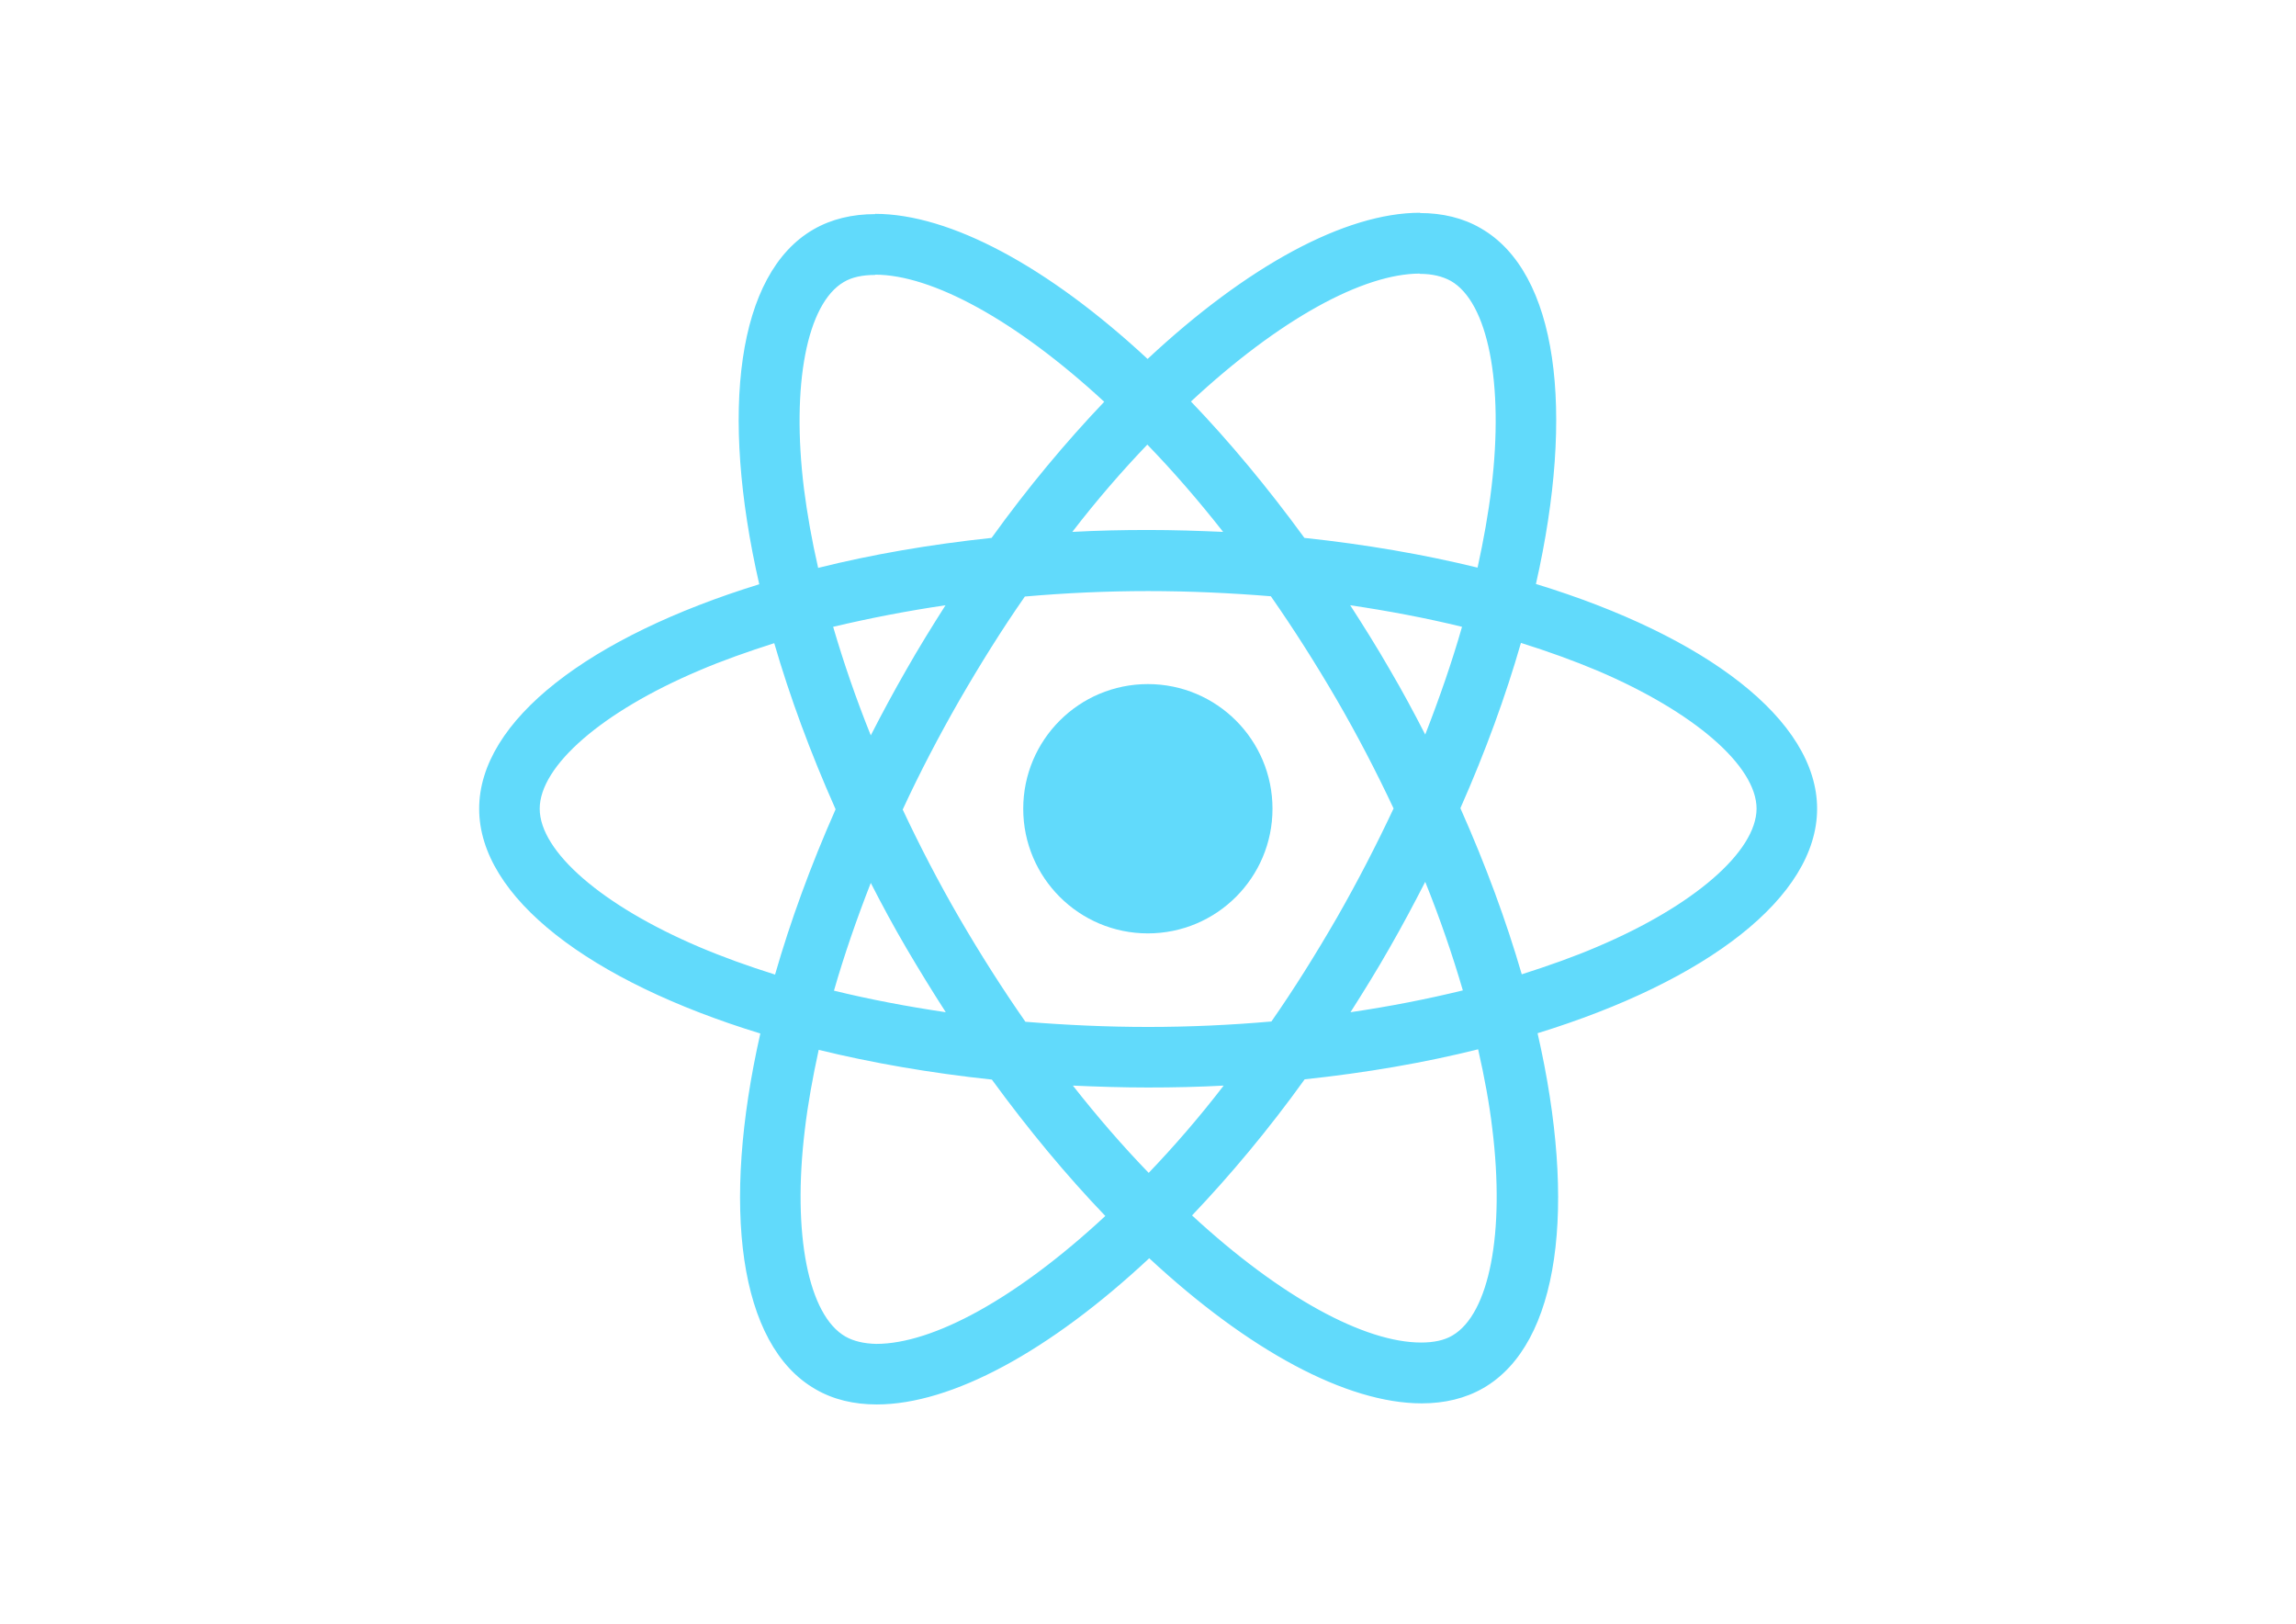
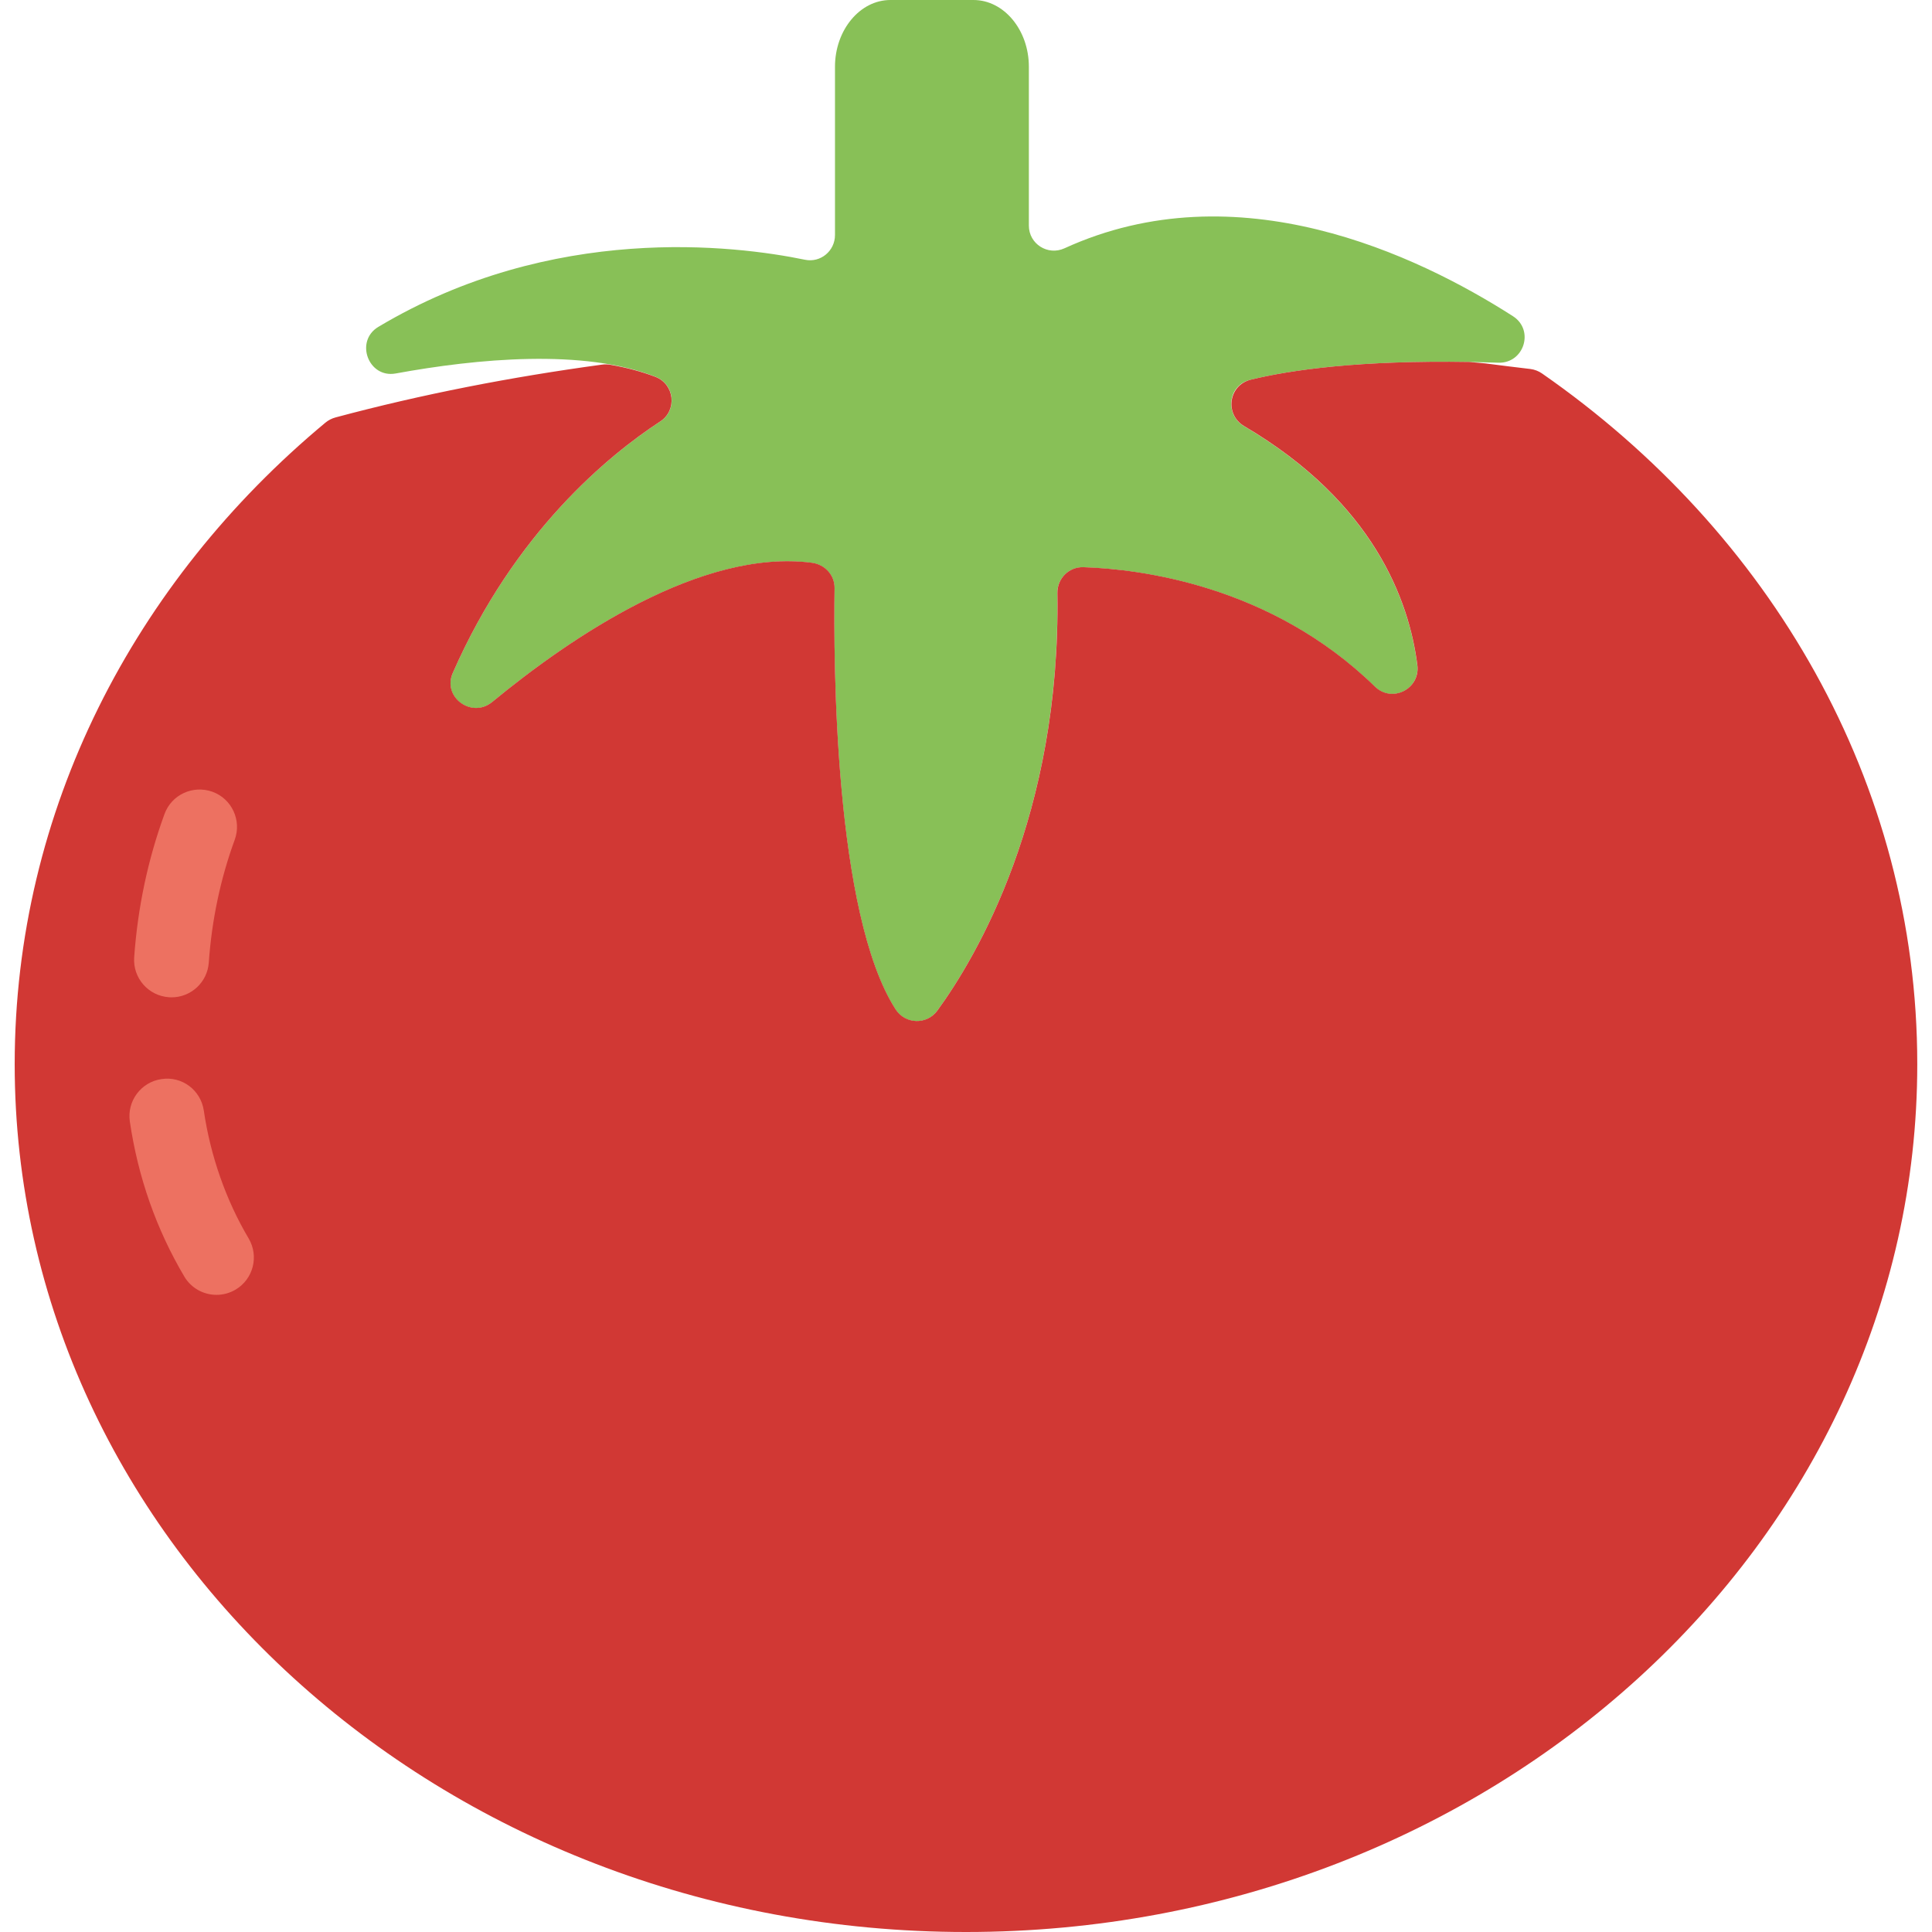
- <svg xmlns="http://www.w3.org/2000/svg" viewBox="0 0 841.9 595.3">
-   <g fill="#61DAFB">
-     <path d="M666.3 296.5c0-32.5-40.7-63.3-103.1-82.4 14.4-63.6 8-114.2-20.2-130.4-6.5-3.8-14.1-5.6-22.4-5.6v22.3c4.6 0 8.3.9 11.4 2.6 13.6 7.8 19.5 37.5 14.9 75.7-1.1 9.4-2.9 19.3-5.1 29.4-19.6-4.8-41-8.5-63.5-10.9-13.5-18.5-27.5-35.3-41.6-50 32.6-30.3 63.2-46.9 84-46.9V78c-27.5 0-63.5 19.6-99.9 53.6-36.4-33.8-72.4-53.2-99.9-53.2v22.3c20.7 0 51.4 16.5 84 46.6-14 14.7-28 31.4-41.3 49.9-22.6 2.4-44 6.1-63.6 11-2.3-10-4-19.7-5.2-29-4.7-38.2 1.1-67.9 14.6-75.8 3-1.8 6.9-2.6 11.5-2.6V78.5c-8.4 0-16 1.8-22.6 5.6-28.1 16.2-34.4 66.7-19.9 130.1-62.2 19.2-102.7 49.9-102.7 82.3 0 32.5 40.7 63.3 103.1 82.4-14.4 63.6-8 114.2 20.2 130.4 6.5 3.8 14.1 5.6 22.5 5.6 27.5 0 63.5-19.6 99.9-53.6 36.4 33.8 72.4 53.2 99.9 53.2 8.4 0 16-1.8 22.6-5.6 28.1-16.2 34.4-66.7 19.9-130.1 62-19.1 102.5-49.9 102.5-82.3zm-130.2-66.7c-3.7 12.9-8.3 26.2-13.5 39.5-4.1-8-8.4-16-13.1-24-4.6-8-9.5-15.8-14.4-23.4 14.2 2.1 27.9 4.7 41 7.9zm-45.8 106.5c-7.8 13.5-15.8 26.3-24.1 38.2-14.9 1.3-30 2-45.2 2-15.1 0-30.2-.7-45-1.9-8.3-11.9-16.4-24.6-24.2-38-7.6-13.1-14.5-26.4-20.8-39.8 6.2-13.4 13.2-26.8 20.7-39.9 7.8-13.5 15.8-26.3 24.1-38.2 14.9-1.3 30-2 45.2-2 15.1 0 30.2.7 45 1.9 8.3 11.9 16.4 24.6 24.2 38 7.6 13.1 14.5 26.4 20.8 39.8-6.3 13.4-13.2 26.8-20.7 39.9zm32.3-13c5.4 13.4 10 26.8 13.8 39.8-13.1 3.2-26.9 5.9-41.2 8 4.9-7.7 9.8-15.6 14.4-23.7 4.6-8 8.9-16.1 13-24.1zM421.2 430c-9.3-9.6-18.6-20.3-27.8-32 9 .4 18.2.7 27.5.7 9.4 0 18.7-.2 27.8-.7-9 11.7-18.3 22.4-27.5 32zm-74.4-58.9c-14.2-2.1-27.9-4.7-41-7.9 3.7-12.9 8.3-26.2 13.5-39.5 4.1 8 8.4 16 13.1 24 4.7 8 9.5 15.8 14.4 23.4zM420.7 163c9.3 9.6 18.6 20.3 27.8 32-9-.4-18.2-.7-27.5-.7-9.4 0-18.7.2-27.8.7 9-11.7 18.3-22.4 27.5-32zm-74 58.9c-4.9 7.7-9.8 15.6-14.4 23.7-4.6 8-8.9 16-13 24-5.4-13.4-10-26.8-13.8-39.8 13.1-3.1 26.9-5.8 41.2-7.9zm-90.5 125.2c-35.4-15.1-58.3-34.9-58.3-50.6 0-15.7 22.9-35.6 58.3-50.6 8.6-3.7 18-7 27.7-10.1 5.7 19.6 13.2 40 22.5 60.9-9.2 20.8-16.6 41.1-22.2 60.6-9.9-3.1-19.3-6.5-28-10.2zM310 490c-13.6-7.8-19.5-37.5-14.9-75.7 1.1-9.4 2.9-19.3 5.1-29.4 19.6 4.8 41 8.5 63.5 10.9 13.5 18.5 27.5 35.3 41.6 50-32.6 30.3-63.2 46.9-84 46.9-4.5-.1-8.3-1-11.3-2.7zm237.2-76.2c4.7 38.2-1.1 67.9-14.6 75.8-3 1.8-6.9 2.6-11.5 2.6-20.7 0-51.4-16.5-84-46.6 14-14.7 28-31.4 41.3-49.9 22.6-2.4 44-6.1 63.6-11 2.3 10.1 4.1 19.8 5.2 29.1zm38.5-66.7c-8.6 3.7-18 7-27.7 10.1-5.7-19.6-13.2-40-22.5-60.9 9.2-20.8 16.6-41.1 22.2-60.6 9.9 3.1 19.3 6.5 28.1 10.2 35.4 15.1 58.3 34.9 58.3 50.6-.1 15.7-23 35.6-58.4 50.6zM320.8 78.4z" />
-     <circle cx="420.9" cy="296.5" r="45.7" />
-     <path d="M520.5 78.1z" />
+ <svg xmlns="http://www.w3.org/2000/svg" height="800px" width="800px" version="1.1" id="Capa_1" viewBox="0 0 51.679 51.679" xml:space="preserve">
+   <g>
+     <path style="fill:#88C057;" d="M40.47,8.458c-2.562-1.642-7.374-3.93-11.997-1.816c-0.445,0.204-0.952-0.117-0.952-0.607V1.786   C27.522,0.804,26.855,0,26.04,0h-2.223c-0.815,0-1.482,0.804-1.482,1.786v4.501c0,0.425-0.385,0.747-0.802,0.661   c-1.877-0.387-6.751-0.989-11.412,1.795c-0.638,0.381-0.268,1.381,0.464,1.247c2.17-0.397,5.026-0.67,6.956,0.092   c0.506,0.199,0.579,0.891,0.124,1.189c-1.371,0.895-3.9,2.953-5.557,6.737c-0.282,0.644,0.51,1.221,1.053,0.774   c2.117-1.744,5.6-4.107,8.554-3.726c0.348,0.045,0.612,0.329,0.607,0.68c-0.03,1.982-0.005,8.716,1.632,11.265   c0.258,0.402,0.836,0.422,1.117,0.035c1.043-1.433,3.304-5.233,3.211-11.167c-0.006-0.39,0.307-0.707,0.697-0.694   c1.49,0.048,5.008,0.469,7.798,3.194c0.457,0.447,1.214,0.061,1.134-0.573c-0.219-1.735-1.174-4.359-4.631-6.394   c-0.525-0.309-0.436-1.095,0.155-1.24c1.194-0.293,3.252-0.572,6.644-0.46C40.768,9.723,41.049,8.829,40.47,8.458z" />
+     <path style="fill:#D13834;" d="M41.248,9.99c-0.093-0.065-0.201-0.106-0.314-0.12c-0.4-0.049-0.801-0.095-1.201-0.149   c-0.143-0.014-0.287-0.025-0.429-0.039c-2.914-0.048-4.743,0.206-5.846,0.474c-0.599,0.146-0.707,0.931-0.175,1.244   c3.457,2.035,4.411,4.659,4.63,6.393c0.08,0.634-0.677,1.02-1.134,0.573c-2.79-2.724-6.308-3.145-7.798-3.194   c-0.39-0.013-0.704,0.304-0.697,0.694c0.092,5.934-2.168,9.734-3.211,11.167c-0.282,0.387-0.859,0.367-1.117-0.035   c-1.637-2.549-1.662-9.283-1.632-11.265c0.005-0.35-0.259-0.635-0.607-0.68c-2.954-0.382-6.437,1.982-8.554,3.726   c-0.543,0.447-1.335-0.13-1.053-0.774c1.655-3.779,4.18-5.836,5.552-6.733c0.457-0.299,0.381-0.994-0.128-1.19   c-0.371-0.143-0.776-0.249-1.203-0.324c-0.076-0.014-0.157-0.015-0.234-0.004c-2.425,0.33-4.807,0.791-7.119,1.411   c-0.102,0.027-0.197,0.076-0.278,0.144c-5.103,4.246-8.307,10.359-8.307,17.156c0,12.821,11.393,23.214,25.446,23.214   s25.446-10.393,25.446-23.214C51.286,20.928,47.348,14.23,41.248,9.99z" />
+     <path style="fill:#ED7161;" d="M5.791,34.636c-0.342,0-0.675-0.175-0.861-0.49C4.182,32.883,3.692,31.488,3.473,30   c-0.08-0.547,0.298-1.055,0.844-1.135c0.556-0.086,1.055,0.298,1.135,0.844c0.178,1.213,0.593,2.395,1.199,3.418   c0.281,0.475,0.125,1.089-0.351,1.37C6.14,34.591,5.964,34.636,5.791,34.636z" />
+     <path style="fill:#ED7161;" d="M4.588,26.678c-0.023,0-0.047-0.001-0.07-0.003c-0.552-0.038-0.967-0.516-0.929-1.066   c0.094-1.327,0.366-2.616,0.811-3.834c0.189-0.519,0.761-0.783,1.283-0.596c0.519,0.189,0.785,0.764,0.596,1.283   c-0.381,1.041-0.614,2.146-0.694,3.285C5.548,26.275,5.109,26.678,4.588,26.678z" />
  </g>
</svg>
